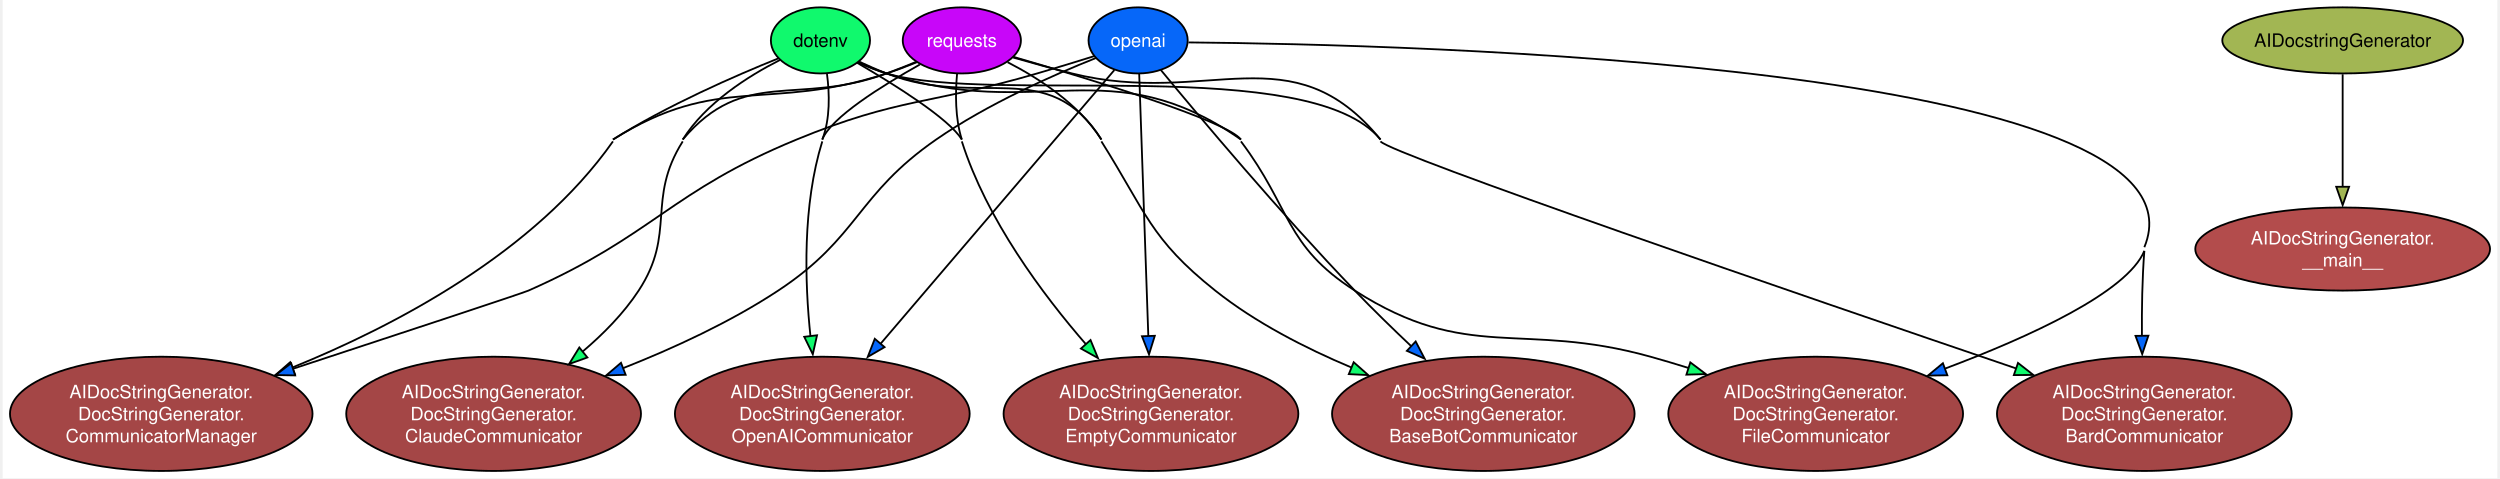
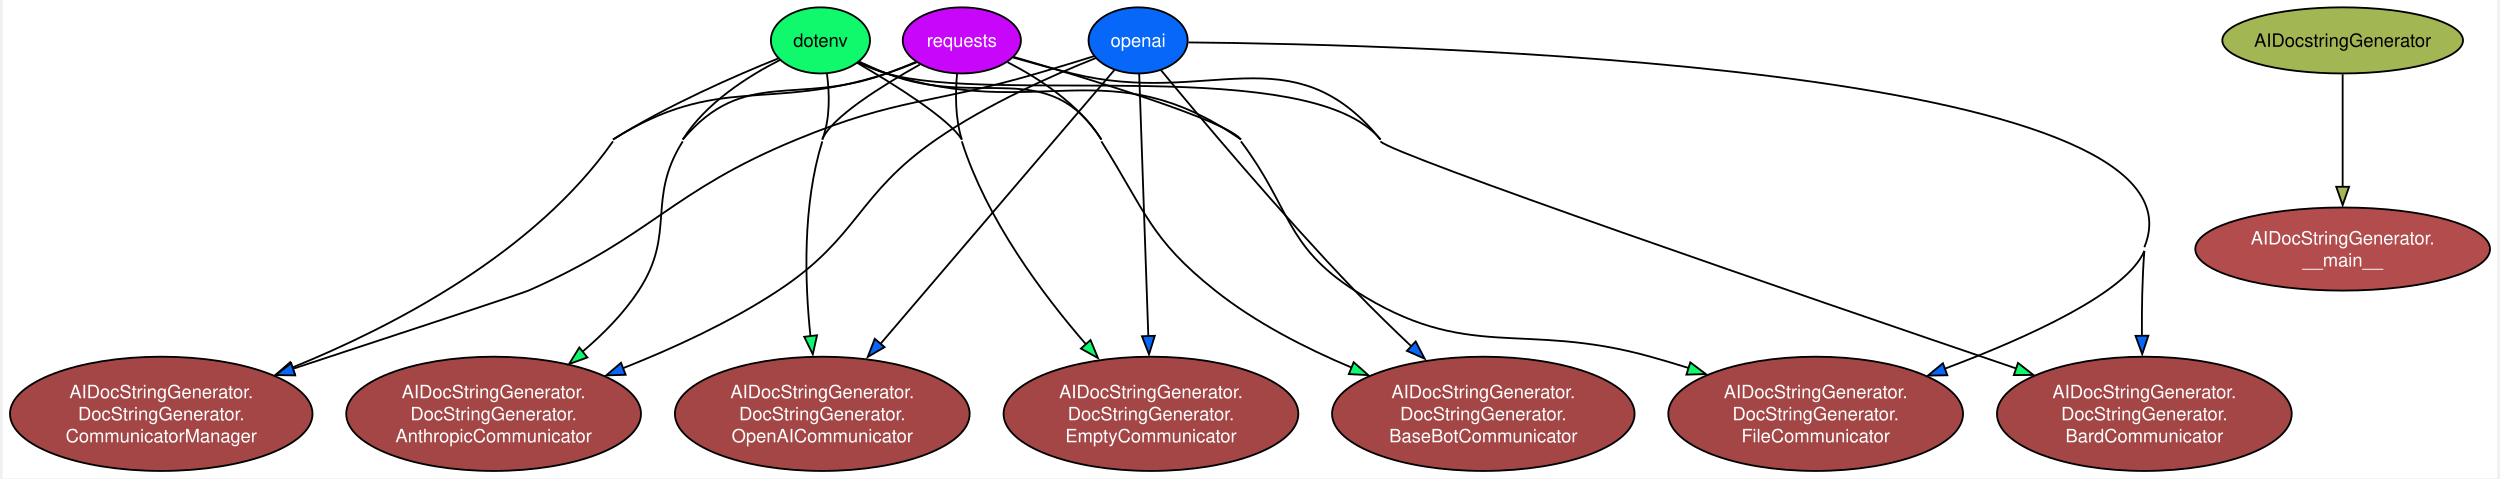
<svg xmlns="http://www.w3.org/2000/svg" width="1359pt" height="260pt" viewBox="0.00 0.00 1358.63 260.48">
  <g id="graph0" class="graph" transform="scale(1 1) rotate(0) translate(4 256.48)">
    <style>.edge&gt;path:hover{stroke-width:8}</style>
    <polygon fill="white" stroke="none" points="-4,4 -4,-256.48 1354.63,-256.48 1354.63,4 -4,4" />
    <g id="node1" class="node">
      <style>.edge&gt;path:hover{stroke-width:8}</style>
      <ellipse fill="#a44646" stroke="black" cx="1162.38" cy="-31.11" rx="80.26" ry="31.11" />
      <text text-anchor="middle" x="1162.38" y="-39.61" font-family="Helvetica,sans-Serif" font-size="10.00" fill="#ffffff">AIDocStringGenerator.</text>
      <text text-anchor="middle" x="1162.38" y="-27.61" font-family="Helvetica,sans-Serif" font-size="10.00" fill="#ffffff">DocStringGenerator.</text>
      <text text-anchor="middle" x="1162.38" y="-15.61" font-family="Helvetica,sans-Serif" font-size="10.00" fill="#ffffff">BardCommunicator</text>
    </g>
    <g id="node2" class="node">
      <style>.edge&gt;path:hover{stroke-width:8}</style>
      <ellipse fill="#a44646" stroke="black" cx="802.38" cy="-31.11" rx="82.38" ry="31.11" />
      <text text-anchor="middle" x="802.38" y="-39.61" font-family="Helvetica,sans-Serif" font-size="10.00" fill="#ffffff">AIDocStringGenerator.</text>
      <text text-anchor="middle" x="802.38" y="-27.61" font-family="Helvetica,sans-Serif" font-size="10.00" fill="#ffffff">DocStringGenerator.</text>
      <text text-anchor="middle" x="802.38" y="-15.61" font-family="Helvetica,sans-Serif" font-size="10.00" fill="#ffffff">BaseBotCommunicator</text>
    </g>
    <g id="node3" class="node">
      <style>.edge&gt;path:hover{stroke-width:8}</style>
      <ellipse fill="#a44646" stroke="black" cx="263.38" cy="-31.11" rx="80.26" ry="31.11" />
      <text text-anchor="middle" x="263.38" y="-39.61" font-family="Helvetica,sans-Serif" font-size="10.00" fill="#ffffff">AIDocStringGenerator.</text>
      <text text-anchor="middle" x="263.38" y="-27.61" font-family="Helvetica,sans-Serif" font-size="10.00" fill="#ffffff">DocStringGenerator.</text>
-       <text text-anchor="middle" x="263.38" y="-15.61" font-family="Helvetica,sans-Serif" font-size="10.00" fill="#ffffff">ClaudeCommunicator</text>
+       <text text-anchor="middle" x="263.38" y="-15.61" font-family="Helvetica,sans-Serif" font-size="10.00" fill="#ffffff">AnthropicCommunicator</text>
    </g>
    <g id="node4" class="node">
      <style>.edge&gt;path:hover{stroke-width:8}</style>
      <ellipse fill="#a44646" stroke="black" cx="82.38" cy="-31.11" rx="82.38" ry="31.11" />
      <text text-anchor="middle" x="82.38" y="-39.61" font-family="Helvetica,sans-Serif" font-size="10.00" fill="#ffffff">AIDocStringGenerator.</text>
      <text text-anchor="middle" x="82.38" y="-27.61" font-family="Helvetica,sans-Serif" font-size="10.00" fill="#ffffff">DocStringGenerator.</text>
      <text text-anchor="middle" x="82.38" y="-15.61" font-family="Helvetica,sans-Serif" font-size="10.00" fill="#ffffff">CommunicatorManager</text>
    </g>
    <g id="node5" class="node">
      <style>.edge&gt;path:hover{stroke-width:8}</style>
      <ellipse fill="#a44646" stroke="black" cx="621.38" cy="-31.11" rx="80.26" ry="31.11" />
      <text text-anchor="middle" x="621.38" y="-39.61" font-family="Helvetica,sans-Serif" font-size="10.00" fill="#ffffff">AIDocStringGenerator.</text>
      <text text-anchor="middle" x="621.38" y="-27.61" font-family="Helvetica,sans-Serif" font-size="10.00" fill="#ffffff">DocStringGenerator.</text>
      <text text-anchor="middle" x="621.38" y="-15.61" font-family="Helvetica,sans-Serif" font-size="10.00" fill="#ffffff">EmptyCommunicator</text>
    </g>
    <g id="node6" class="node">
      <style>.edge&gt;path:hover{stroke-width:8}</style>
      <ellipse fill="#a44646" stroke="black" cx="983.38" cy="-31.11" rx="80.26" ry="31.11" />
      <text text-anchor="middle" x="983.38" y="-39.61" font-family="Helvetica,sans-Serif" font-size="10.00" fill="#ffffff">AIDocStringGenerator.</text>
      <text text-anchor="middle" x="983.38" y="-27.61" font-family="Helvetica,sans-Serif" font-size="10.00" fill="#ffffff">DocStringGenerator.</text>
      <text text-anchor="middle" x="983.38" y="-15.61" font-family="Helvetica,sans-Serif" font-size="10.00" fill="#ffffff">FileCommunicator</text>
    </g>
    <g id="node7" class="node">
      <style>.edge&gt;path:hover{stroke-width:8}</style>
      <ellipse fill="#a44646" stroke="black" cx="442.38" cy="-31.11" rx="80.26" ry="31.11" />
      <text text-anchor="middle" x="442.38" y="-39.61" font-family="Helvetica,sans-Serif" font-size="10.00" fill="#ffffff">AIDocStringGenerator.</text>
      <text text-anchor="middle" x="442.38" y="-27.61" font-family="Helvetica,sans-Serif" font-size="10.00" fill="#ffffff">DocStringGenerator.</text>
      <text text-anchor="middle" x="442.38" y="-15.61" font-family="Helvetica,sans-Serif" font-size="10.00" fill="#ffffff">OpenAICommunicator</text>
    </g>
    <g id="node8" class="node">
      <style>.edge&gt;path:hover{stroke-width:8}</style>
      <ellipse fill="#b34c4c" stroke="black" cx="1270.38" cy="-120.85" rx="80.26" ry="22.63" />
      <text text-anchor="middle" x="1270.38" y="-123.35" font-family="Helvetica,sans-Serif" font-size="10.00" fill="#ffffff">AIDocStringGenerator.</text>
      <text text-anchor="middle" x="1270.38" y="-111.35" font-family="Helvetica,sans-Serif" font-size="10.00" fill="#ffffff">__main__</text>
    </g>
    <g id="node9" class="node">
      <style>.edge&gt;path:hover{stroke-width:8}</style>
      <ellipse fill="#a2b653" stroke="black" cx="1270.38" cy="-234.48" rx="65.55" ry="18" />
      <text text-anchor="middle" x="1270.38" y="-230.98" font-family="Helvetica,sans-Serif" font-size="10.00" fill="#000000">AIDocstringGenerator</text>
    </g>
    <g id="edge1" class="edge">
      <style>.edge&gt;path:hover{stroke-width:8}</style>
      <path fill="none" stroke="black" d="M1270.38,-216.04C1270.38,-199.66 1270.38,-174.74 1270.38,-154.65" />
      <polygon fill="#a2b653" stroke="black" points="1273.88,-154.77 1270.38,-144.77 1266.88,-154.77 1273.88,-154.77" />
    </g>
    <g id="node10" class="node">
      <style>.edge&gt;path:hover{stroke-width:8}</style>
      <ellipse fill="#10f96d" stroke="black" cx="441.38" cy="-234.48" rx="27" ry="18" />
      <text text-anchor="middle" x="441.38" y="-230.98" font-family="Helvetica,sans-Serif" font-size="10.00" fill="#000000">dotenv</text>
    </g>
    <g id="edge2" class="edge">
      <style>.edge&gt;path:hover{stroke-width:8}</style>
      <path fill="none" stroke="black" d="M461.89,-222.47C466.85,-220.18 472.21,-218.01 477.38,-216.48 535.22,-199.4 708.24,-227.2 746.38,-180.48" />
      <path fill="none" stroke="black" d="M746.38,-179.48C752.09,-172.48 975.65,-95.65 1092.62,-55.8" />
      <polygon fill="#10f96d" stroke="black" points="1093.57,-58.83 1101.91,-52.29 1091.31,-52.2 1093.57,-58.83" />
    </g>
    <g id="edge3" class="edge">
      <style>.edge&gt;path:hover{stroke-width:8}</style>
      <path fill="none" stroke="black" d="M462.48,-222.9C467.32,-220.65 472.48,-218.38 477.38,-216.48 528.11,-196.81 565.33,-226.48 594.38,-180.48" />
      <path fill="none" stroke="black" d="M594.38,-179.48C618.63,-141.07 620.83,-126.51 656.38,-98.23 678.29,-80.79 705.54,-66.85 730.54,-56.34" />
      <polygon fill="#10f96d" stroke="black" points="731.78,-59.21 739.72,-52.2 729.14,-52.73 731.78,-59.21" />
    </g>
    <g id="edge4" class="edge">
      <style>.edge&gt;path:hover{stroke-width:8}</style>
      <path fill="none" stroke="black" d="M419.3,-223.8C402.05,-215.05 378.94,-200.45 366.38,-180.48" />
      <path fill="none" stroke="black" d="M366.38,-179.48C346.33,-147.61 363.03,-129.71 342.38,-98.23 334.25,-85.83 323.1,-74.53 311.74,-64.92" />
      <polygon fill="#10f96d" stroke="black" points="314.45,-61.8 304.48,-58.23 310.05,-67.24 314.45,-61.8" />
    </g>
    <g id="edge5" class="edge">
      <style>.edge&gt;path:hover{stroke-width:8}</style>
      <path fill="none" stroke="black" d="M328.38,-179.48C285.84,-118.97 209.81,-79.06 153.5,-56.22" />
      <polygon fill="#10f96d" stroke="black" points="155.17,-52.71 144.58,-52.28 152.59,-59.22 155.17,-52.71" />
      <path fill="none" stroke="black" d="M418.44,-224.68C394.99,-215.23 357.9,-199.06 328.38,-180.48" />
    </g>
    <g id="edge6" class="edge">
      <style>.edge&gt;path:hover{stroke-width:8}</style>
      <path fill="none" stroke="black" d="M518.38,-179.48C531.84,-137.1 562.21,-96.26 586.5,-68.37" />
      <polygon fill="#10f96d" stroke="black" points="588.47,-71.29 592.5,-61.49 583.24,-66.64 588.47,-71.29" />
      <path fill="none" stroke="black" d="M461.37,-222.26C481.79,-210.39 511.43,-191.83 518.38,-180.48" />
    </g>
    <g id="edge7" class="edge">
      <style>.edge&gt;path:hover{stroke-width:8}</style>
      <path fill="none" stroke="black" d="M670.38,-179.48C697.73,-143.21 694.12,-122.72 732.38,-98.23 794.13,-58.69 822.74,-81.88 893.38,-62.23 900.2,-60.33 907.28,-58.21 914.32,-56.02" />
      <polygon fill="#10f96d" stroke="black" points="915.12,-59.12 923.58,-52.75 912.99,-52.45 915.12,-59.12" />
      <path fill="none" stroke="black" d="M461.95,-222.66C466.9,-220.37 472.25,-218.14 477.38,-216.48 560.4,-189.63 598.87,-230.49 670.38,-180.48" />
    </g>
    <g id="edge8" class="edge">
      <style>.edge&gt;path:hover{stroke-width:8}</style>
      <path fill="none" stroke="black" d="M442.38,-179.48C431.59,-144.77 432.78,-103.21 435.97,-73.08" />
      <polygon fill="#10f96d" stroke="black" points="439.52,-73.88 437.21,-63.53 432.56,-73.05 439.52,-73.88" />
      <path fill="none" stroke="black" d="M444.94,-216.2C446.35,-205.55 446.75,-191.81 442.38,-180.48" />
    </g>
    <g id="node11" class="node">
      <style>.edge&gt;path:hover{stroke-width:8}</style>
      <ellipse fill="#0667f9" stroke="black" cx="614.38" cy="-234.48" rx="27" ry="18" />
      <text text-anchor="middle" x="614.38" y="-230.98" font-family="Helvetica,sans-Serif" font-size="10.00" fill="#ffffff">openai</text>
    </g>
    <g id="edge9" class="edge">
      <style>.edge&gt;path:hover{stroke-width:8}</style>
      <path fill="none" stroke="black" d="M1162.38,-119.85C1161.2,-104.73 1160.94,-88.09 1161.06,-73.4" />
      <polygon fill="#0667f9" stroke="black" points="1164.57,-73.66 1161.22,-63.61 1157.57,-73.56 1164.57,-73.66" />
    </g>
    <g id="edge10" class="edge">
      <style>.edge&gt;path:hover{stroke-width:8}</style>
      <path fill="none" stroke="black" d="M626.67,-218.46C647.65,-193.04 691.99,-140.24 732.38,-98.23 742.26,-87.95 753.32,-77.19 763.68,-67.4" />
      <polygon fill="#0667f9" stroke="black" points="765.54,-70.52 770.44,-61.13 760.75,-65.41 765.54,-70.52" />
    </g>
    <g id="edge11" class="edge">
      <style>.edge&gt;path:hover{stroke-width:8}</style>
      <path fill="none" stroke="black" d="M591.33,-224.86C568.25,-215.67 532.25,-199.8 504.38,-180.48 460.91,-150.35 462.53,-127.35 418.38,-98.23 392.39,-81.08 361.22,-66.76 333.67,-55.89" />
      <polygon fill="#0667f9" stroke="black" points="335.29,-52.37 324.7,-52.04 332.76,-58.9 335.29,-52.37" />
    </g>
    <g id="edge12" class="edge">
      <style>.edge&gt;path:hover{stroke-width:8}</style>
      <path fill="none" stroke="black" d="M590.33,-225.87C580.73,-222.87 569.55,-219.45 559.38,-216.48 501.42,-199.56 484.21,-203.47 428.38,-180.48 359.51,-152.12 350.5,-128.33 282.38,-98.23 279.22,-96.83 210.12,-74.05 154.02,-55.62" />
      <polygon fill="#0667f9" stroke="black" points="155.3,-52.03 144.71,-52.23 153.12,-58.68 155.3,-52.03" />
    </g>
    <g id="edge13" class="edge">
      <style>.edge&gt;path:hover{stroke-width:8}</style>
      <path fill="none" stroke="black" d="M614.97,-216.31C616.07,-184.9 618.41,-117.37 619.94,-73.39" />
      <polygon fill="#0667f9" stroke="black" points="623.47,-73.6 620.32,-63.48 616.48,-73.35 623.47,-73.6" />
    </g>
    <g id="edge14" class="edge">
      <style>.edge&gt;path:hover{stroke-width:8}</style>
      <path fill="none" stroke="black" d="M1162.38,-119.85C1153.07,-97.33 1099.82,-73.03 1053.8,-55.73" />
      <polygon fill="#0667f9" stroke="black" points="1055.09,-52.11 1044.5,-51.93 1052.67,-58.67 1055.09,-52.11" />
      <path fill="none" stroke="black" d="M641.8,-233.38C758.22,-232.33 1203.69,-221.79 1162.38,-121.85" />
    </g>
    <g id="edge15" class="edge">
      <style>.edge&gt;path:hover{stroke-width:8}</style>
      <path fill="none" stroke="black" d="M601.45,-218.34C574.66,-186.98 512.4,-114.1 474.2,-69.37" />
      <polygon fill="#0667f9" stroke="black" points="476.29,-67.43 467.13,-62.1 470.97,-71.97 476.29,-67.43" />
    </g>
    <g id="node12" class="node">
      <style>.edge&gt;path:hover{stroke-width:8}</style>
      <ellipse fill="#c806f9" stroke="black" cx="518.38" cy="-234.48" rx="32.17" ry="18" />
      <text text-anchor="middle" x="518.38" y="-230.98" font-family="Helvetica,sans-Serif" font-size="10.00" fill="#ffffff">requests</text>
    </g>
    <g id="edge16" class="edge">
      <style>.edge&gt;path:hover{stroke-width:8}</style>
      <path fill="none" stroke="black" d="M546.36,-225.14C556.42,-222.26 567.87,-219.09 578.38,-216.48 652.49,-198.06 698.09,-239.64 746.38,-180.48" />
    </g>
    <g id="edge17" class="edge">
      <style>.edge&gt;path:hover{stroke-width:8}</style>
      <path fill="none" stroke="black" d="M543.28,-222.61C560.44,-213.79 582.27,-199.66 594.38,-180.48" />
    </g>
    <g id="edge18" class="edge">
      <style>.edge&gt;path:hover{stroke-width:8}</style>
      <path fill="none" stroke="black" d="M493.35,-222.73C488.1,-220.58 482.58,-218.4 477.38,-216.48 428.72,-198.53 399.85,-220.1 366.38,-180.48" />
    </g>
    <g id="edge19" class="edge">
      <style>.edge&gt;path:hover{stroke-width:8}</style>
      <path fill="none" stroke="black" d="M493.9,-222.6C488.51,-220.41 482.8,-218.25 477.38,-216.48 412.6,-195.37 386.04,-216.77 328.38,-180.48" />
    </g>
    <g id="edge20" class="edge">
      <style>.edge&gt;path:hover{stroke-width:8}</style>
      <path fill="none" stroke="black" d="M515.79,-216.37C514.82,-205.79 514.7,-192.06 518.38,-180.48" />
    </g>
    <g id="edge21" class="edge">
      <style>.edge&gt;path:hover{stroke-width:8}</style>
      <path fill="none" stroke="black" d="M546.53,-225.5C588.32,-213.39 662.68,-190.69 670.38,-180.48" />
    </g>
    <g id="edge22" class="edge">
      <style>.edge&gt;path:hover{stroke-width:8}</style>
      <path fill="none" stroke="black" d="M495.51,-221.34C474.83,-209.75 446.96,-192.33 442.38,-180.48" />
    </g>
  </g>
</svg>
